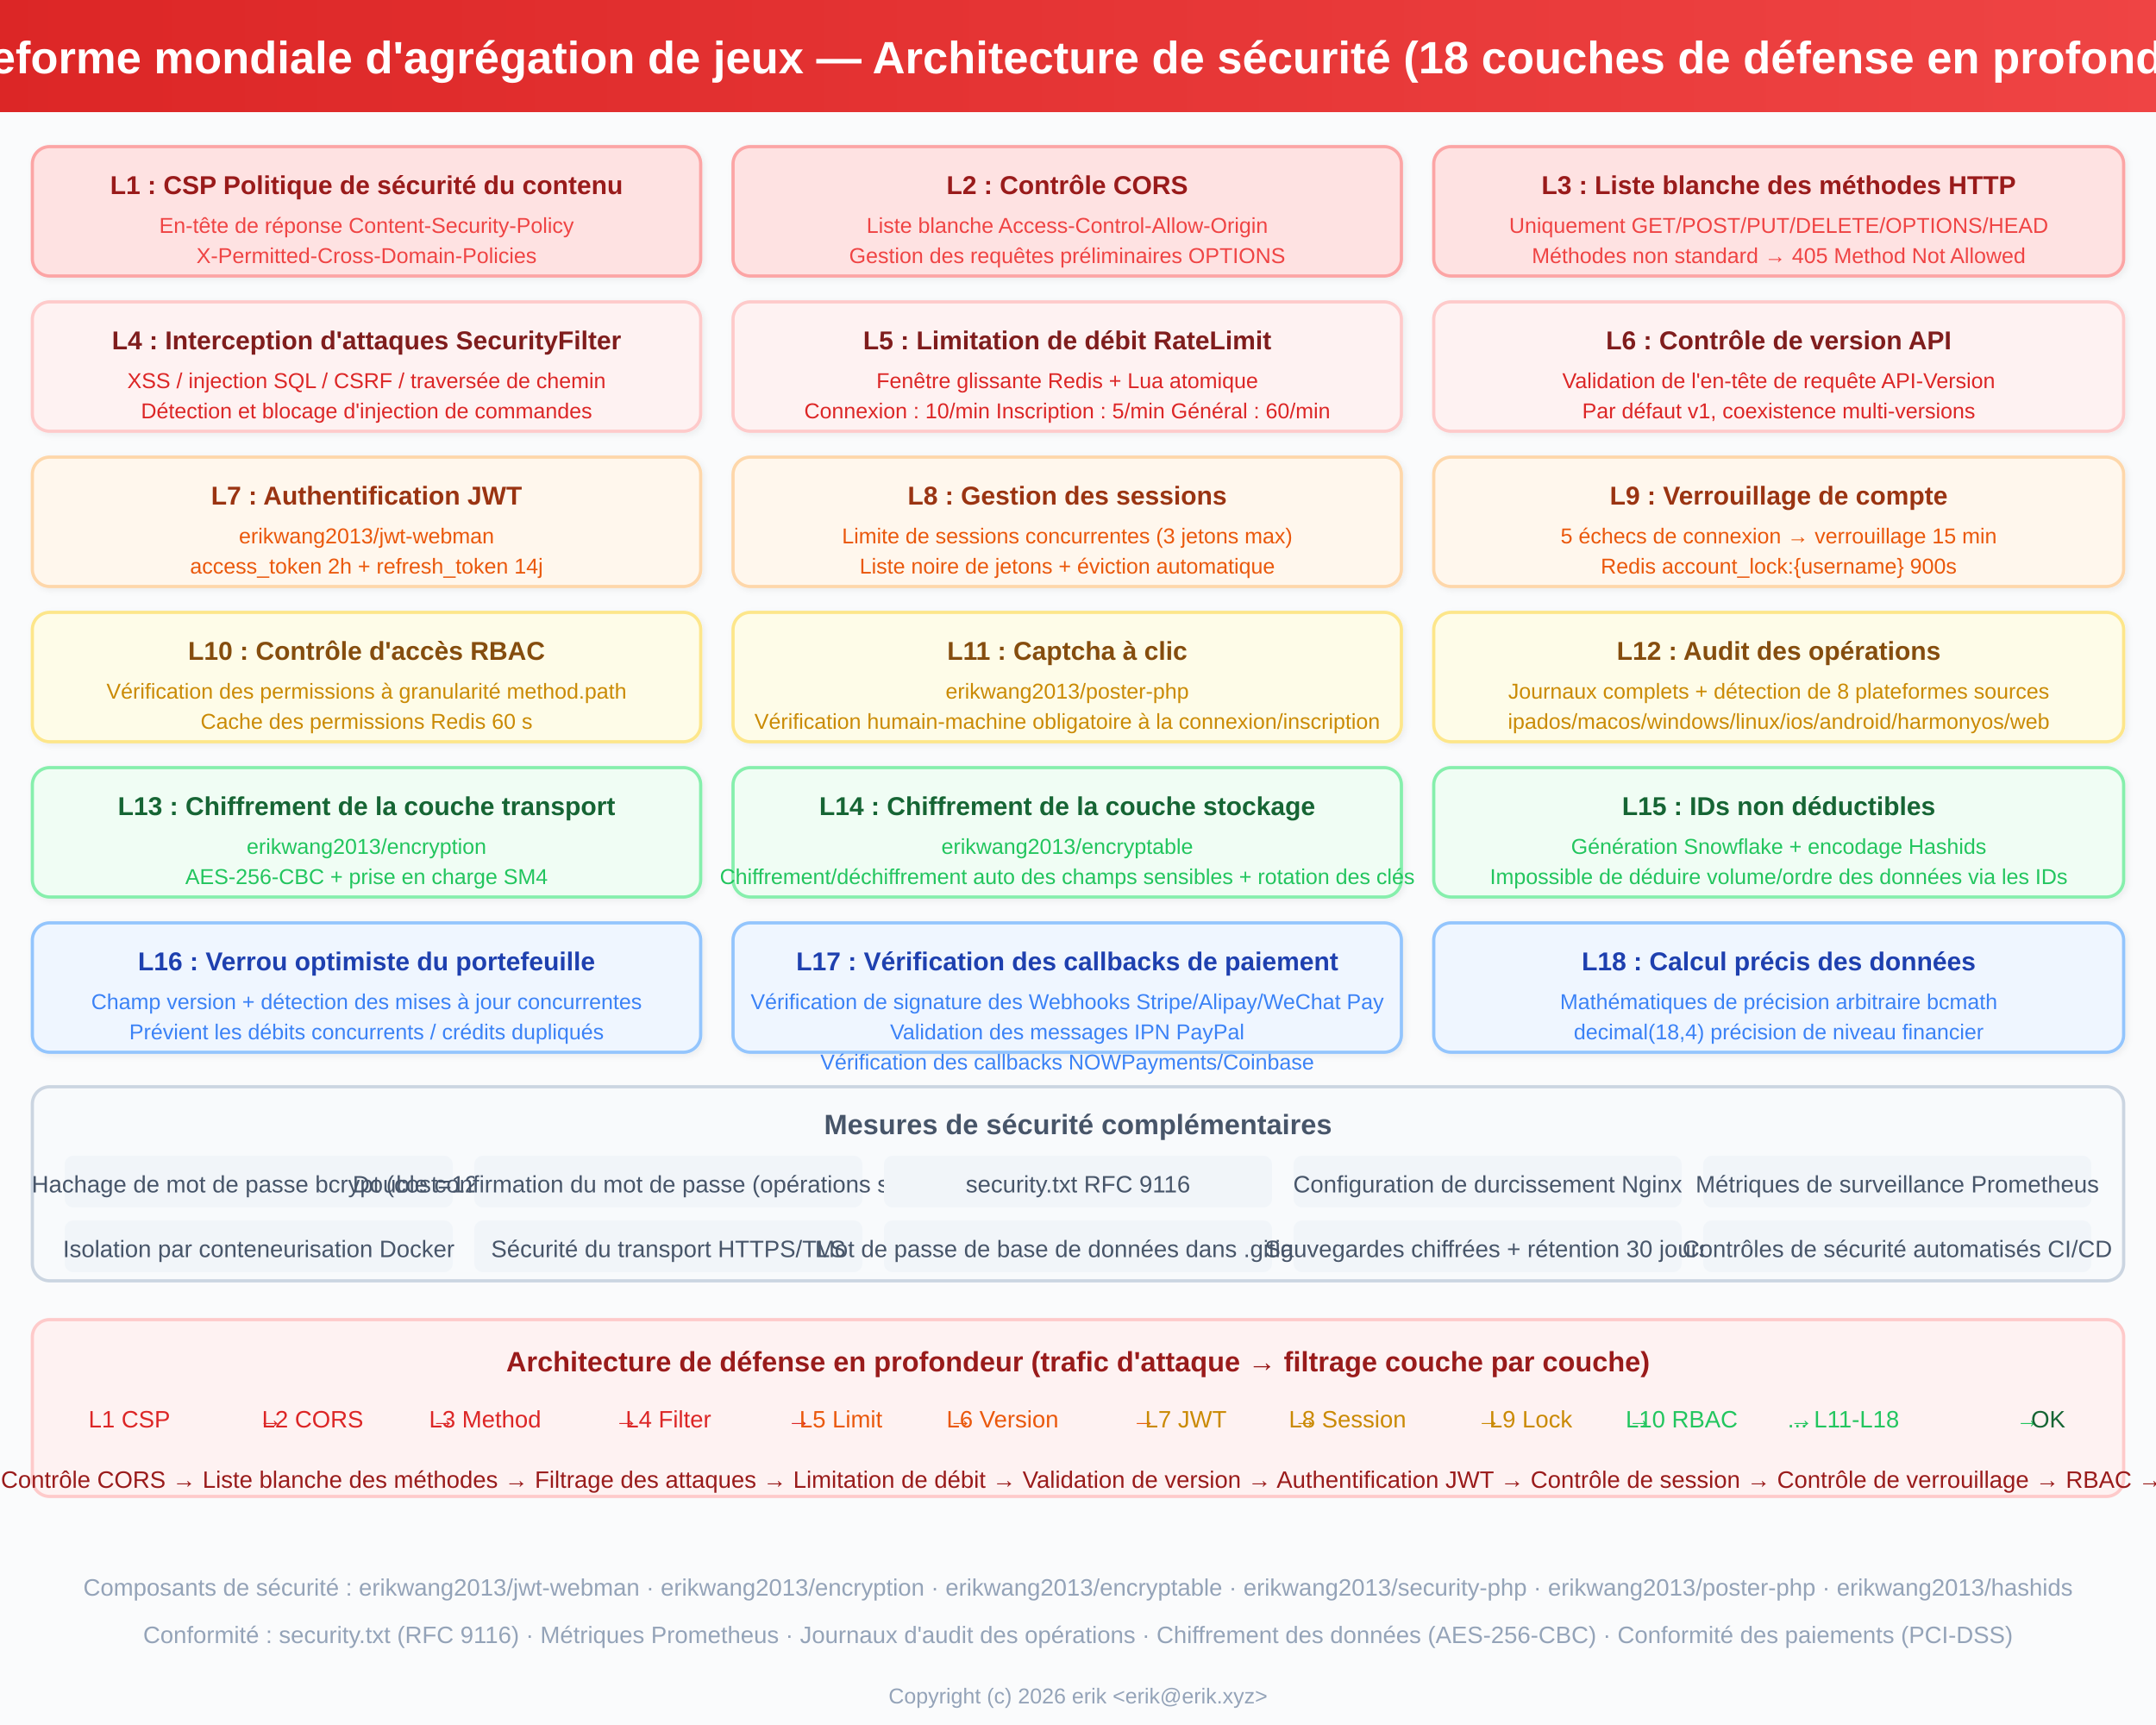
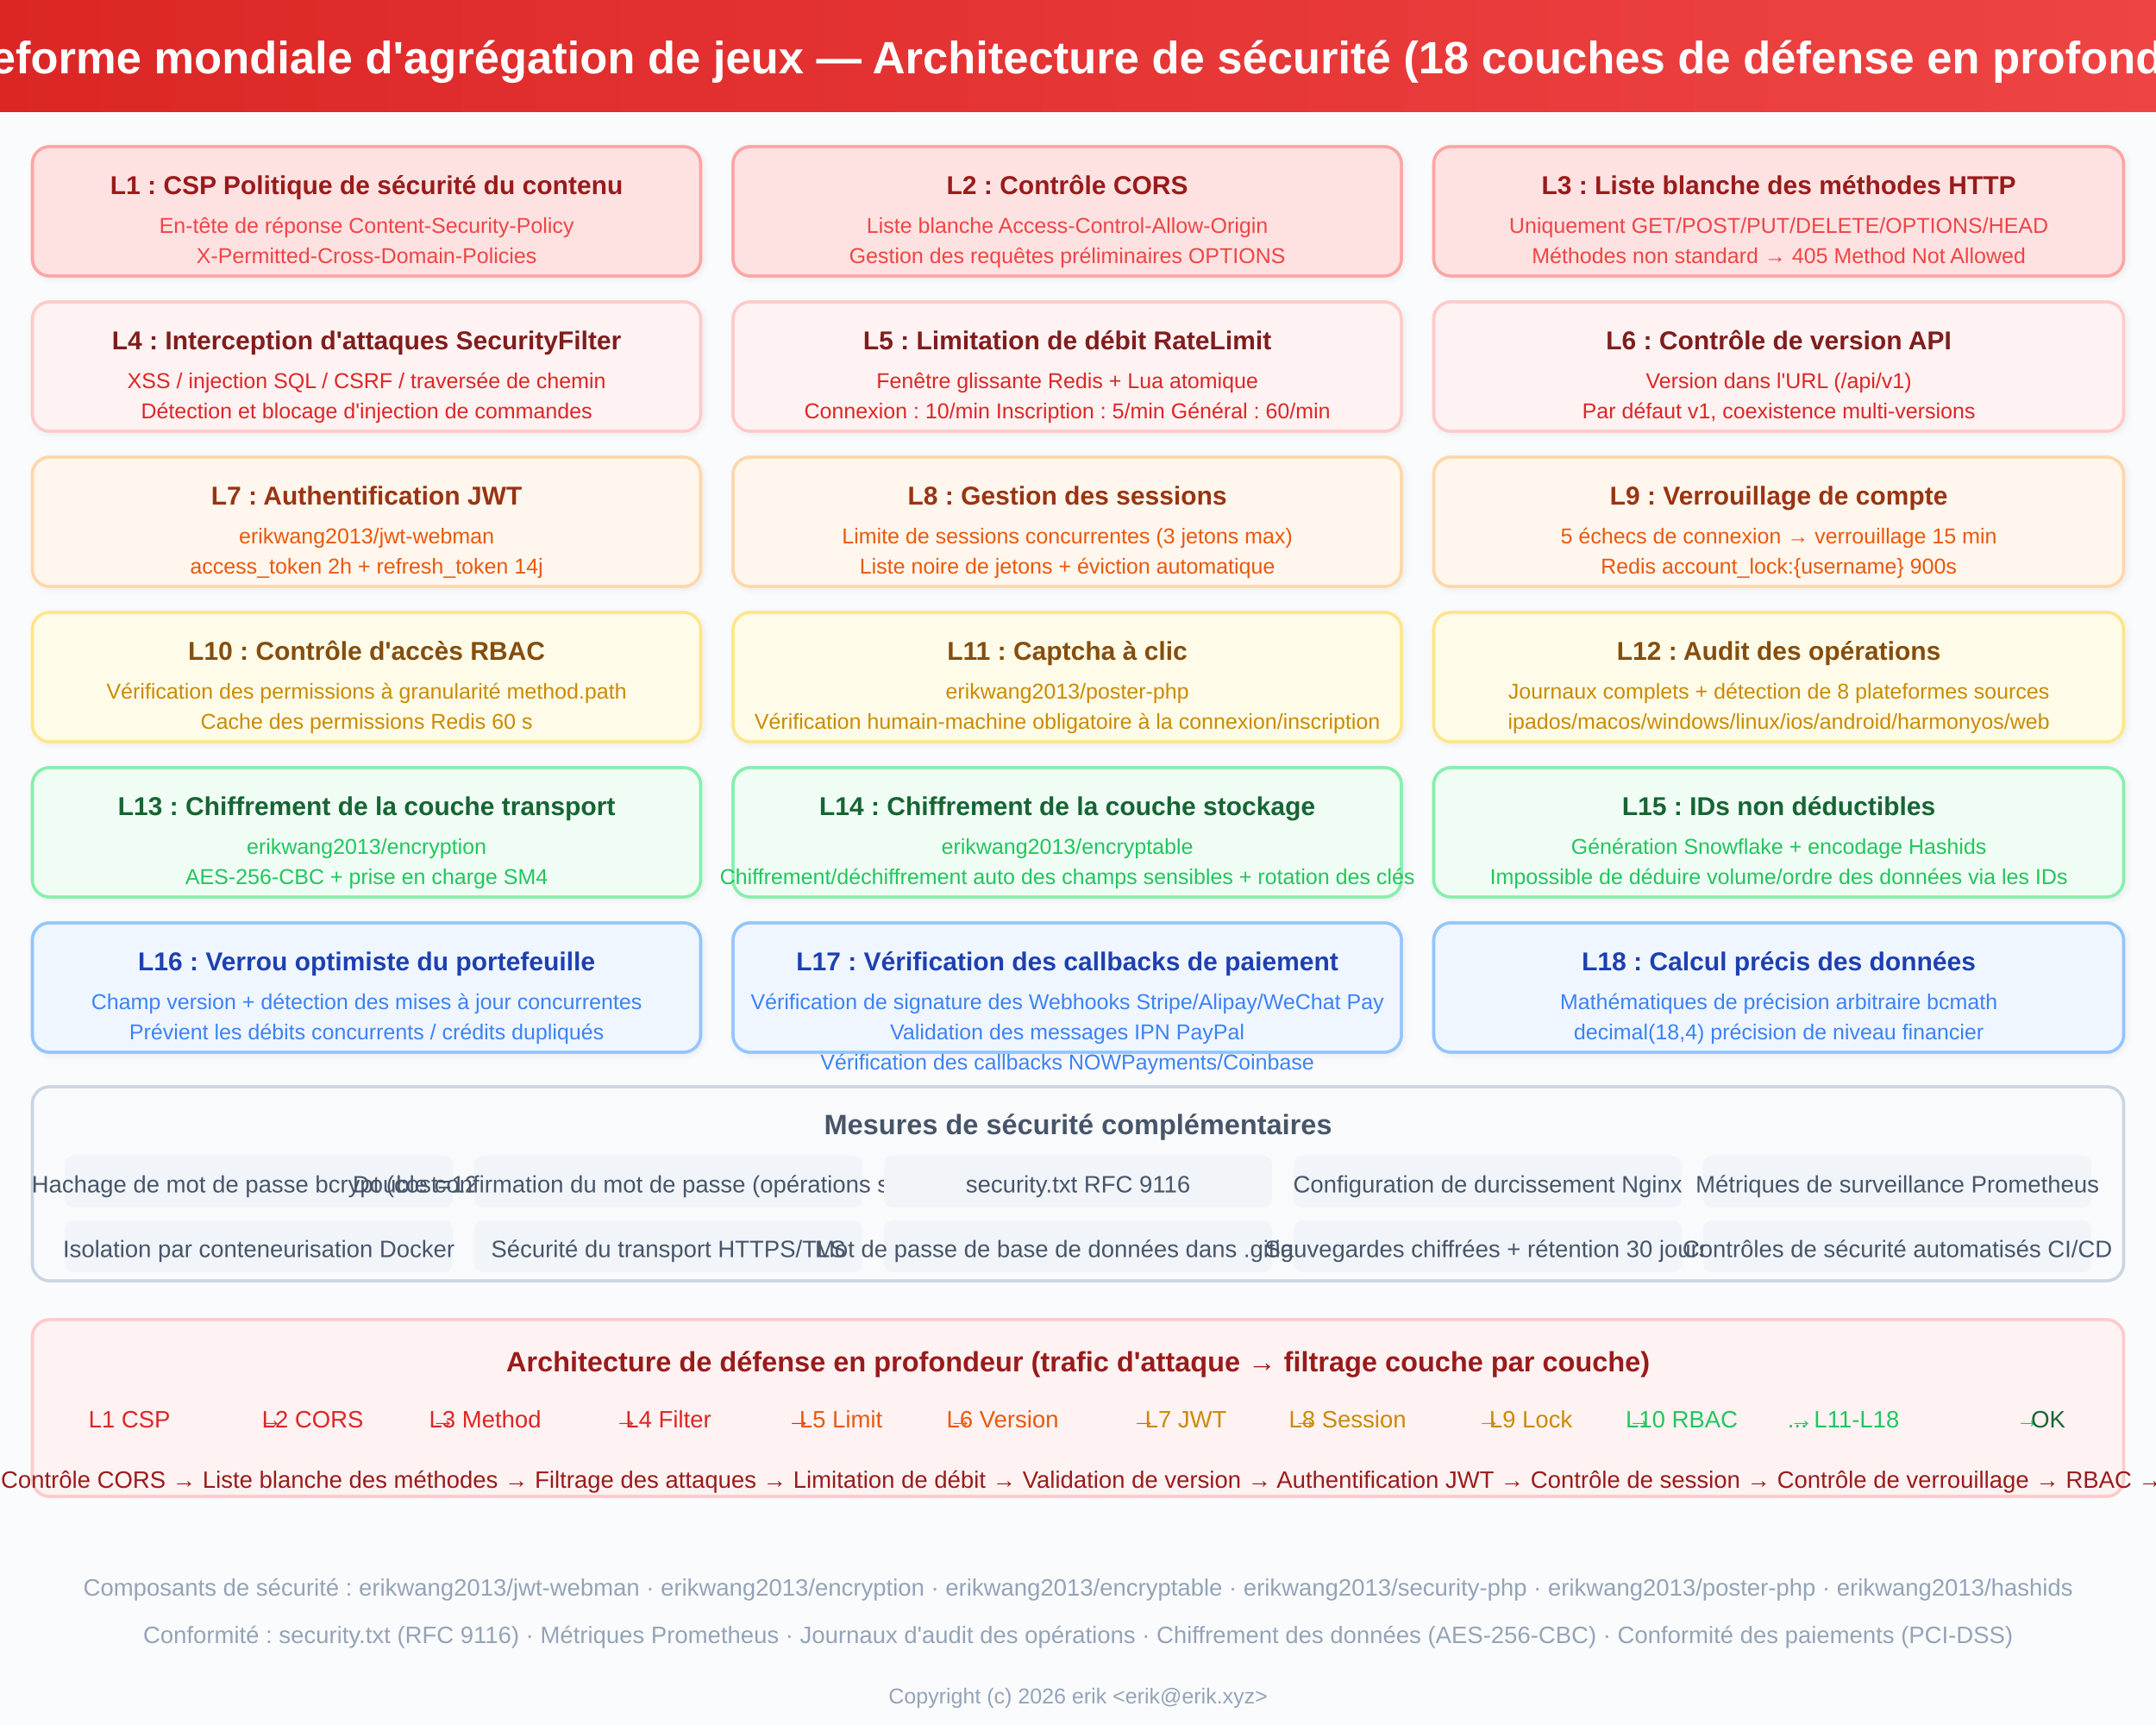
<svg xmlns="http://www.w3.org/2000/svg" viewBox="0 0 1000 800" font-family="Arial, 'Noto Sans SC', 'Noto Sans', sans-serif">
  <defs>
    <linearGradient id="hd" x1="0" y1="0" x2="1" y2="0">
      <stop offset="0%" stop-color="#dc2626" />
      <stop offset="100%" stop-color="#ef4444" />
    </linearGradient>
    <filter id="sh">
      <feDropShadow dx="1" dy="1" stdDeviation="1.5" flood-opacity=".06" />
    </filter>
  </defs>
  <rect width="1000" height="800" fill="#fafbfc" />
  <rect x="0" y="0" width="1000" height="52" fill="url(#hd)" />
  <text x="500" y="34" text-anchor="middle" fill="#fff" font-size="21" font-weight="bold">Plateforme mondiale d'agrégation de jeux — Architecture de sécurité (18 couches de défense en profondeur)</text>
  <rect x="15" y="68" width="310" height="60" rx="8" fill="#fee2e2" stroke="#fca5a5" stroke-width="1.5" filter="url(#sh)" />
  <text x="170" y="90" text-anchor="middle" fill="#991b1b" font-size="12" font-weight="bold">L1 : CSP Politique de sécurité du contenu</text>
  <text x="170" y="108" text-anchor="middle" fill="#ef4444" font-size="10">En-tête de réponse Content-Security-Policy</text>
  <text x="170" y="122" text-anchor="middle" fill="#ef4444" font-size="10">X-Permitted-Cross-Domain-Policies</text>
  <rect x="340" y="68" width="310" height="60" rx="8" fill="#fee2e2" stroke="#fca5a5" stroke-width="1.5" filter="url(#sh)" />
  <text x="495" y="90" text-anchor="middle" fill="#991b1b" font-size="12" font-weight="bold">L2 : Contrôle CORS</text>
  <text x="495" y="108" text-anchor="middle" fill="#ef4444" font-size="10">Liste blanche Access-Control-Allow-Origin</text>
  <text x="495" y="122" text-anchor="middle" fill="#ef4444" font-size="10">Gestion des requêtes préliminaires OPTIONS</text>
  <rect x="665" y="68" width="320" height="60" rx="8" fill="#fee2e2" stroke="#fca5a5" stroke-width="1.5" filter="url(#sh)" />
  <text x="825" y="90" text-anchor="middle" fill="#991b1b" font-size="12" font-weight="bold">L3 : Liste blanche des méthodes HTTP</text>
  <text x="825" y="108" text-anchor="middle" fill="#ef4444" font-size="10">Uniquement GET/POST/PUT/DELETE/OPTIONS/HEAD</text>
  <text x="825" y="122" text-anchor="middle" fill="#ef4444" font-size="10">Méthodes non standard → 405 Method Not Allowed</text>
  <rect x="15" y="140" width="310" height="60" rx="8" fill="#fef2f2" stroke="#fecaca" stroke-width="1.5" filter="url(#sh)" />
  <text x="170" y="162" text-anchor="middle" fill="#7f1d1d" font-size="12" font-weight="bold">L4 : Interception d'attaques SecurityFilter</text>
  <text x="170" y="180" text-anchor="middle" fill="#dc2626" font-size="10">XSS / injection SQL / CSRF / traversée de chemin</text>
  <text x="170" y="194" text-anchor="middle" fill="#dc2626" font-size="10">Détection et blocage d'injection de commandes</text>
  <rect x="340" y="140" width="310" height="60" rx="8" fill="#fef2f2" stroke="#fecaca" stroke-width="1.5" filter="url(#sh)" />
  <text x="495" y="162" text-anchor="middle" fill="#7f1d1d" font-size="12" font-weight="bold">L5 : Limitation de débit RateLimit</text>
  <text x="495" y="180" text-anchor="middle" fill="#dc2626" font-size="10">Fenêtre glissante Redis + Lua atomique</text>
  <text x="495" y="194" text-anchor="middle" fill="#dc2626" font-size="10">Connexion : 10/min Inscription : 5/min Général : 60/min</text>
  <rect x="665" y="140" width="320" height="60" rx="8" fill="#fef2f2" stroke="#fecaca" stroke-width="1.5" filter="url(#sh)" />
  <text x="825" y="162" text-anchor="middle" fill="#7f1d1d" font-size="12" font-weight="bold">L6 : Contrôle de version API</text>
-   <text x="825" y="180" text-anchor="middle" fill="#dc2626" font-size="10">Validation de l'en-tête de requête API-Version</text>
+   <text x="825" y="180" text-anchor="middle" fill="#dc2626" font-size="10">Version dans l'URL (/api/v1)</text>
  <text x="825" y="194" text-anchor="middle" fill="#dc2626" font-size="10">Par défaut v1, coexistence multi-versions</text>
  <rect x="15" y="212" width="310" height="60" rx="8" fill="#fff7ed" stroke="#fed7aa" stroke-width="1.5" filter="url(#sh)" />
  <text x="170" y="234" text-anchor="middle" fill="#9a3412" font-size="12" font-weight="bold">L7 : Authentification JWT</text>
  <text x="170" y="252" text-anchor="middle" fill="#ea580c" font-size="10">erikwang2013/jwt-webman</text>
  <text x="170" y="266" text-anchor="middle" fill="#ea580c" font-size="10">access_token 2h + refresh_token 14j</text>
  <rect x="340" y="212" width="310" height="60" rx="8" fill="#fff7ed" stroke="#fed7aa" stroke-width="1.5" filter="url(#sh)" />
  <text x="495" y="234" text-anchor="middle" fill="#9a3412" font-size="12" font-weight="bold">L8 : Gestion des sessions</text>
  <text x="495" y="252" text-anchor="middle" fill="#ea580c" font-size="10">Limite de sessions concurrentes (3 jetons max)</text>
  <text x="495" y="266" text-anchor="middle" fill="#ea580c" font-size="10">Liste noire de jetons + éviction automatique</text>
  <rect x="665" y="212" width="320" height="60" rx="8" fill="#fff7ed" stroke="#fed7aa" stroke-width="1.5" filter="url(#sh)" />
  <text x="825" y="234" text-anchor="middle" fill="#9a3412" font-size="12" font-weight="bold">L9 : Verrouillage de compte</text>
  <text x="825" y="252" text-anchor="middle" fill="#ea580c" font-size="10">5 échecs de connexion → verrouillage 15 min</text>
  <text x="825" y="266" text-anchor="middle" fill="#ea580c" font-size="10">Redis account_lock:{username} 900s</text>
  <rect x="15" y="284" width="310" height="60" rx="8" fill="#fefce8" stroke="#fde68a" stroke-width="1.5" filter="url(#sh)" />
  <text x="170" y="306" text-anchor="middle" fill="#854d0e" font-size="12" font-weight="bold">L10 : Contrôle d'accès RBAC</text>
  <text x="170" y="324" text-anchor="middle" fill="#ca8a04" font-size="10">Vérification des permissions à granularité method.path</text>
  <text x="170" y="338" text-anchor="middle" fill="#ca8a04" font-size="10">Cache des permissions Redis 60 s</text>
  <rect x="340" y="284" width="310" height="60" rx="8" fill="#fefce8" stroke="#fde68a" stroke-width="1.5" filter="url(#sh)" />
  <text x="495" y="306" text-anchor="middle" fill="#854d0e" font-size="12" font-weight="bold">L11 : Captcha à clic</text>
  <text x="495" y="324" text-anchor="middle" fill="#ca8a04" font-size="10">erikwang2013/poster-php</text>
  <text x="495" y="338" text-anchor="middle" fill="#ca8a04" font-size="10">Vérification humain-machine obligatoire à la connexion/inscription</text>
  <rect x="665" y="284" width="320" height="60" rx="8" fill="#fefce8" stroke="#fde68a" stroke-width="1.5" filter="url(#sh)" />
  <text x="825" y="306" text-anchor="middle" fill="#854d0e" font-size="12" font-weight="bold">L12 : Audit des opérations</text>
  <text x="825" y="324" text-anchor="middle" fill="#ca8a04" font-size="10">Journaux complets + détection de 8 plateformes sources</text>
  <text x="825" y="338" text-anchor="middle" fill="#ca8a04" font-size="10">ipados/macos/windows/linux/ios/android/harmonyos/web</text>
  <rect x="15" y="356" width="310" height="60" rx="8" fill="#f0fdf4" stroke="#86efac" stroke-width="1.5" filter="url(#sh)" />
  <text x="170" y="378" text-anchor="middle" fill="#166534" font-size="12" font-weight="bold">L13 : Chiffrement de la couche transport</text>
  <text x="170" y="396" text-anchor="middle" fill="#22c55e" font-size="10">erikwang2013/encryption</text>
  <text x="170" y="410" text-anchor="middle" fill="#22c55e" font-size="10">AES-256-CBC + prise en charge SM4</text>
  <rect x="340" y="356" width="310" height="60" rx="8" fill="#f0fdf4" stroke="#86efac" stroke-width="1.5" filter="url(#sh)" />
  <text x="495" y="378" text-anchor="middle" fill="#166534" font-size="12" font-weight="bold">L14 : Chiffrement de la couche stockage</text>
  <text x="495" y="396" text-anchor="middle" fill="#22c55e" font-size="10">erikwang2013/encryptable</text>
  <text x="495" y="410" text-anchor="middle" fill="#22c55e" font-size="10">Chiffrement/déchiffrement auto des champs sensibles + rotation des clés</text>
  <rect x="665" y="356" width="320" height="60" rx="8" fill="#f0fdf4" stroke="#86efac" stroke-width="1.5" filter="url(#sh)" />
  <text x="825" y="378" text-anchor="middle" fill="#166534" font-size="12" font-weight="bold">L15 : IDs non déductibles</text>
  <text x="825" y="396" text-anchor="middle" fill="#22c55e" font-size="10">Génération Snowflake + encodage Hashids</text>
  <text x="825" y="410" text-anchor="middle" fill="#22c55e" font-size="10">Impossible de déduire volume/ordre des données via les IDs</text>
  <rect x="15" y="428" width="310" height="60" rx="8" fill="#eff6ff" stroke="#93c5fd" stroke-width="1.5" filter="url(#sh)" />
  <text x="170" y="450" text-anchor="middle" fill="#1e40af" font-size="12" font-weight="bold">L16 : Verrou optimiste du portefeuille</text>
  <text x="170" y="468" text-anchor="middle" fill="#3b82f6" font-size="10">Champ version + détection des mises à jour concurrentes</text>
  <text x="170" y="482" text-anchor="middle" fill="#3b82f6" font-size="10">Prévient les débits concurrents / crédits dupliqués</text>
  <rect x="340" y="428" width="310" height="60" rx="8" fill="#eff6ff" stroke="#93c5fd" stroke-width="1.5" filter="url(#sh)" />
  <text x="495" y="450" text-anchor="middle" fill="#1e40af" font-size="12" font-weight="bold">L17 : Vérification des callbacks de paiement</text>
  <text x="495" y="468" text-anchor="middle" fill="#3b82f6" font-size="10">Vérification de signature des Webhooks Stripe/Alipay/WeChat Pay</text>
  <text x="495" y="482" text-anchor="middle" fill="#3b82f6" font-size="10">Validation des messages IPN PayPal</text>
  <text x="495" y="496" text-anchor="middle" fill="#3b82f6" font-size="10">Vérification des callbacks NOWPayments/Coinbase</text>
  <rect x="665" y="428" width="320" height="60" rx="8" fill="#eff6ff" stroke="#93c5fd" stroke-width="1.5" filter="url(#sh)" />
  <text x="825" y="450" text-anchor="middle" fill="#1e40af" font-size="12" font-weight="bold">L18 : Calcul précis des données</text>
  <text x="825" y="468" text-anchor="middle" fill="#3b82f6" font-size="10">Mathématiques de précision arbitraire bcmath</text>
  <text x="825" y="482" text-anchor="middle" fill="#3b82f6" font-size="10">decimal(18,4) précision de niveau financier</text>
  <rect x="15" y="504" width="970" height="90" rx="8" fill="#f8fafc" stroke="#cbd5e1" stroke-width="1.5" />
  <text x="500" y="526" text-anchor="middle" fill="#475569" font-size="13" font-weight="bold">Mesures de sécurité complémentaires</text>
  <rect x="30" y="536" width="180" height="24" rx="4" fill="#f1f5f9" />
  <text x="120" y="553" text-anchor="middle" fill="#475569" font-size="11">Hachage de mot de passe bcrypt (cost=12)</text>
  <rect x="220" y="536" width="180" height="24" rx="4" fill="#f1f5f9" />
  <text x="310" y="553" text-anchor="middle" fill="#475569" font-size="11">Double confirmation du mot de passe (opérations sensibles)</text>
  <rect x="410" y="536" width="180" height="24" rx="4" fill="#f1f5f9" />
  <text x="500" y="553" text-anchor="middle" fill="#475569" font-size="11">security.txt RFC 9116</text>
  <rect x="600" y="536" width="180" height="24" rx="4" fill="#f1f5f9" />
  <text x="690" y="553" text-anchor="middle" fill="#475569" font-size="11">Configuration de durcissement Nginx</text>
  <rect x="790" y="536" width="180" height="24" rx="4" fill="#f1f5f9" />
  <text x="880" y="553" text-anchor="middle" fill="#475569" font-size="11">Métriques de surveillance Prometheus</text>
  <rect x="30" y="566" width="180" height="24" rx="4" fill="#f1f5f9" />
  <text x="120" y="583" text-anchor="middle" fill="#475569" font-size="11">Isolation par conteneurisation Docker</text>
  <rect x="220" y="566" width="180" height="24" rx="4" fill="#f1f5f9" />
  <text x="310" y="583" text-anchor="middle" fill="#475569" font-size="11">Sécurité du transport HTTPS/TLS</text>
  <rect x="410" y="566" width="180" height="24" rx="4" fill="#f1f5f9" />
  <text x="500" y="583" text-anchor="middle" fill="#475569" font-size="11">Mot de passe de base de données dans .gitignore</text>
  <rect x="600" y="566" width="180" height="24" rx="4" fill="#f1f5f9" />
  <text x="690" y="583" text-anchor="middle" fill="#475569" font-size="11">Sauvegardes chiffrées + rétention 30 jours</text>
  <rect x="790" y="566" width="180" height="24" rx="4" fill="#f1f5f9" />
  <text x="880" y="583" text-anchor="middle" fill="#475569" font-size="11">Contrôles de sécurité automatisés CI/CD</text>
  <rect x="15" y="612" width="970" height="82" rx="8" fill="#fef2f2" stroke="#fecaca" stroke-width="1.5" />
  <text x="500" y="636" text-anchor="middle" fill="#991b1b" font-size="13" font-weight="bold">Architecture de défense en profondeur (trafic d'attaque → filtrage couche par couche)</text>
  <text x="60" y="662" text-anchor="middle" fill="#dc2626" font-size="11">L1 CSP</text>
  <text x="120" y="662" fill="#dc2626" font-size="11">→</text>
  <text x="145" y="662" text-anchor="middle" fill="#dc2626" font-size="11">L2 CORS</text>
  <text x="200" y="662" fill="#dc2626" font-size="11">→</text>
  <text x="225" y="662" text-anchor="middle" fill="#dc2626" font-size="11">L3 Method</text>
  <text x="285" y="662" fill="#dc2626" font-size="11">→</text>
  <text x="310" y="662" text-anchor="middle" fill="#dc2626" font-size="11">L4 Filter</text>
  <text x="365" y="662" fill="#dc2626" font-size="11">→</text>
  <text x="390" y="662" text-anchor="middle" fill="#ea580c" font-size="11">L5 Limit</text>
  <text x="440" y="662" fill="#ea580c" font-size="11">→</text>
  <text x="465" y="662" text-anchor="middle" fill="#ea580c" font-size="11">L6 Version</text>
  <text x="525" y="662" fill="#ea580c" font-size="11">→</text>
  <text x="550" y="662" text-anchor="middle" fill="#ca8a04" font-size="11">L7 JWT</text>
  <text x="600" y="662" fill="#ca8a04" font-size="11">→</text>
  <text x="625" y="662" text-anchor="middle" fill="#ca8a04" font-size="11">L8 Session</text>
  <text x="685" y="662" fill="#ca8a04" font-size="11">→</text>
  <text x="710" y="662" text-anchor="middle" fill="#ca8a04" font-size="11">L9 Lock</text>
  <text x="755" y="662" fill="#22c55e" font-size="11">→</text>
  <text x="780" y="662" text-anchor="middle" fill="#22c55e" font-size="11">L10 RBAC</text>
  <text x="830" y="662" fill="#22c55e" font-size="11">→</text>
  <text x="855" y="662" text-anchor="middle" fill="#22c55e" font-size="11">... L11-L18</text>
  <text x="935" y="662" fill="#22c55e" font-size="11">→</text>
  <text x="950" y="662" text-anchor="middle" fill="#166534" font-size="11">OK</text>
  <text x="500" y="690" text-anchor="middle" fill="#991b1b" font-size="11">Requête → En-têtes CSP → Contrôle CORS → Liste blanche des méthodes → Filtrage des attaques → Limitation de débit → Validation de version → Authentification JWT → Contrôle de session → Contrôle de verrouillage → RBAC → Journal d'audit → Controller</text>
  <text x="500" y="740" text-anchor="middle" fill="#94a3b8" font-size="11">Composants de sécurité : erikwang2013/jwt-webman · erikwang2013/encryption · erikwang2013/encryptable · erikwang2013/security-php · erikwang2013/poster-php · erikwang2013/hashids</text>
  <text x="500" y="762" text-anchor="middle" fill="#94a3b8" font-size="11">Conformité : security.txt (RFC 9116) · Métriques Prometheus · Journaux d'audit des opérations · Chiffrement des données (AES-256-CBC) · Conformité des paiements (PCI-DSS)</text>
  <text x="500" y="790" text-anchor="middle" fill="#94a3b8" font-size="10">Copyright (c) 2026 erik &lt;erik@erik.xyz&gt;</text>
</svg>
